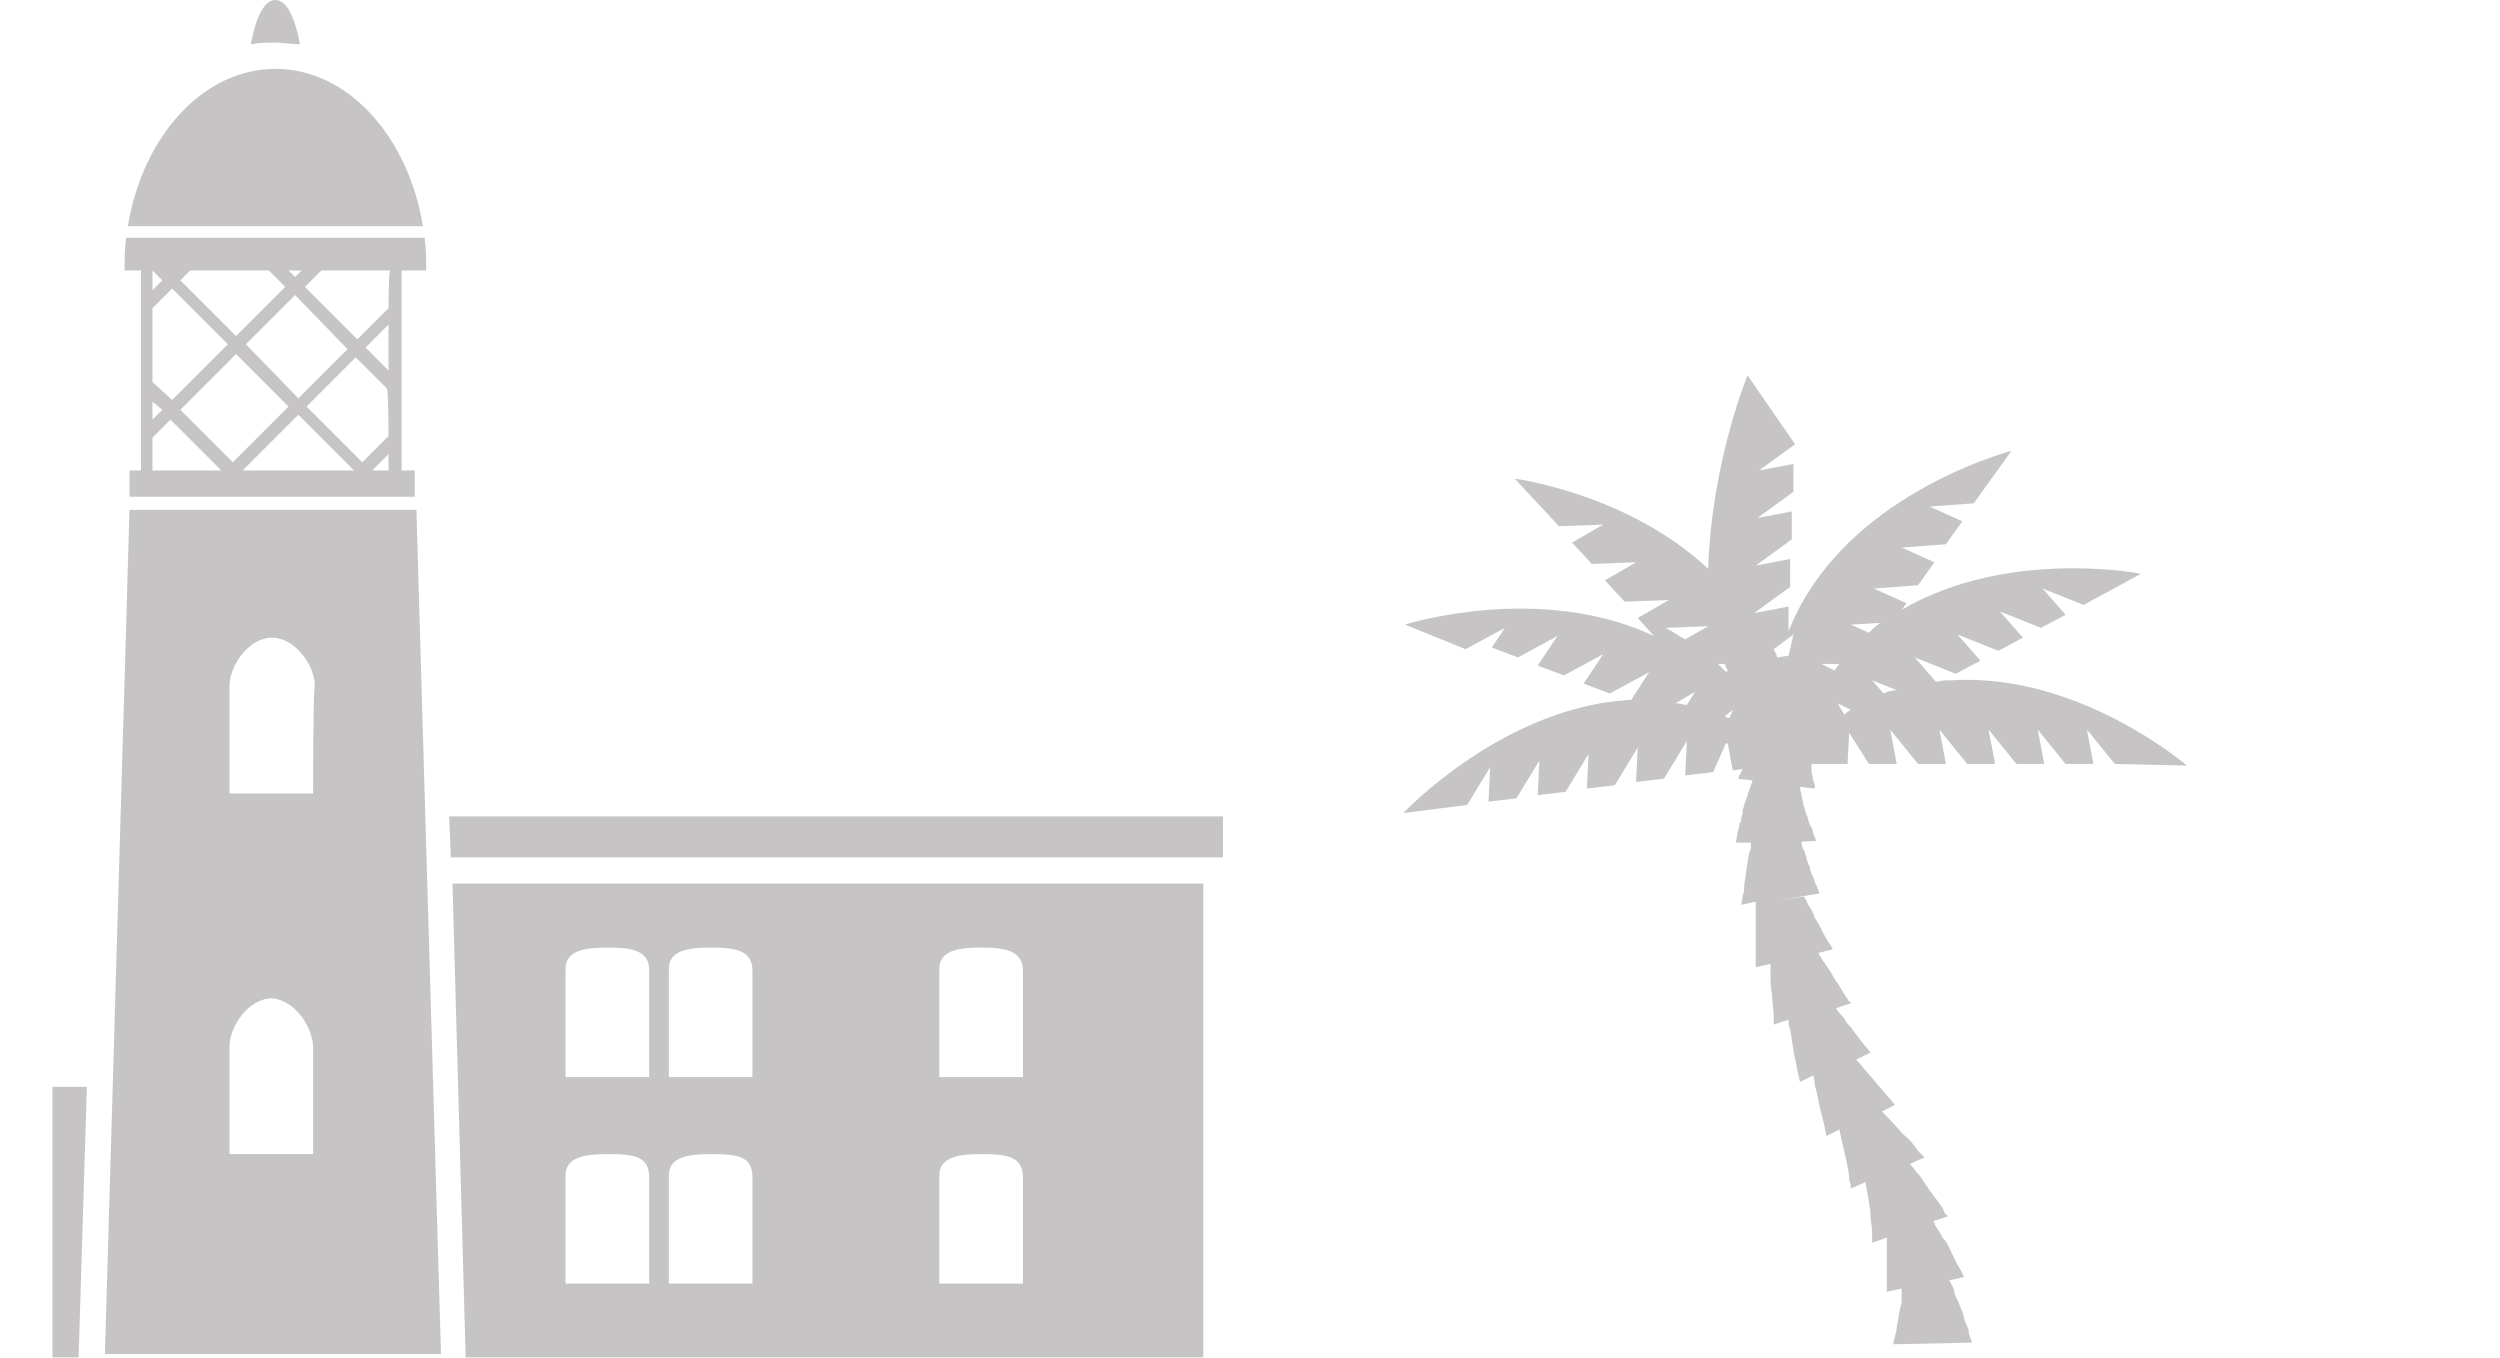
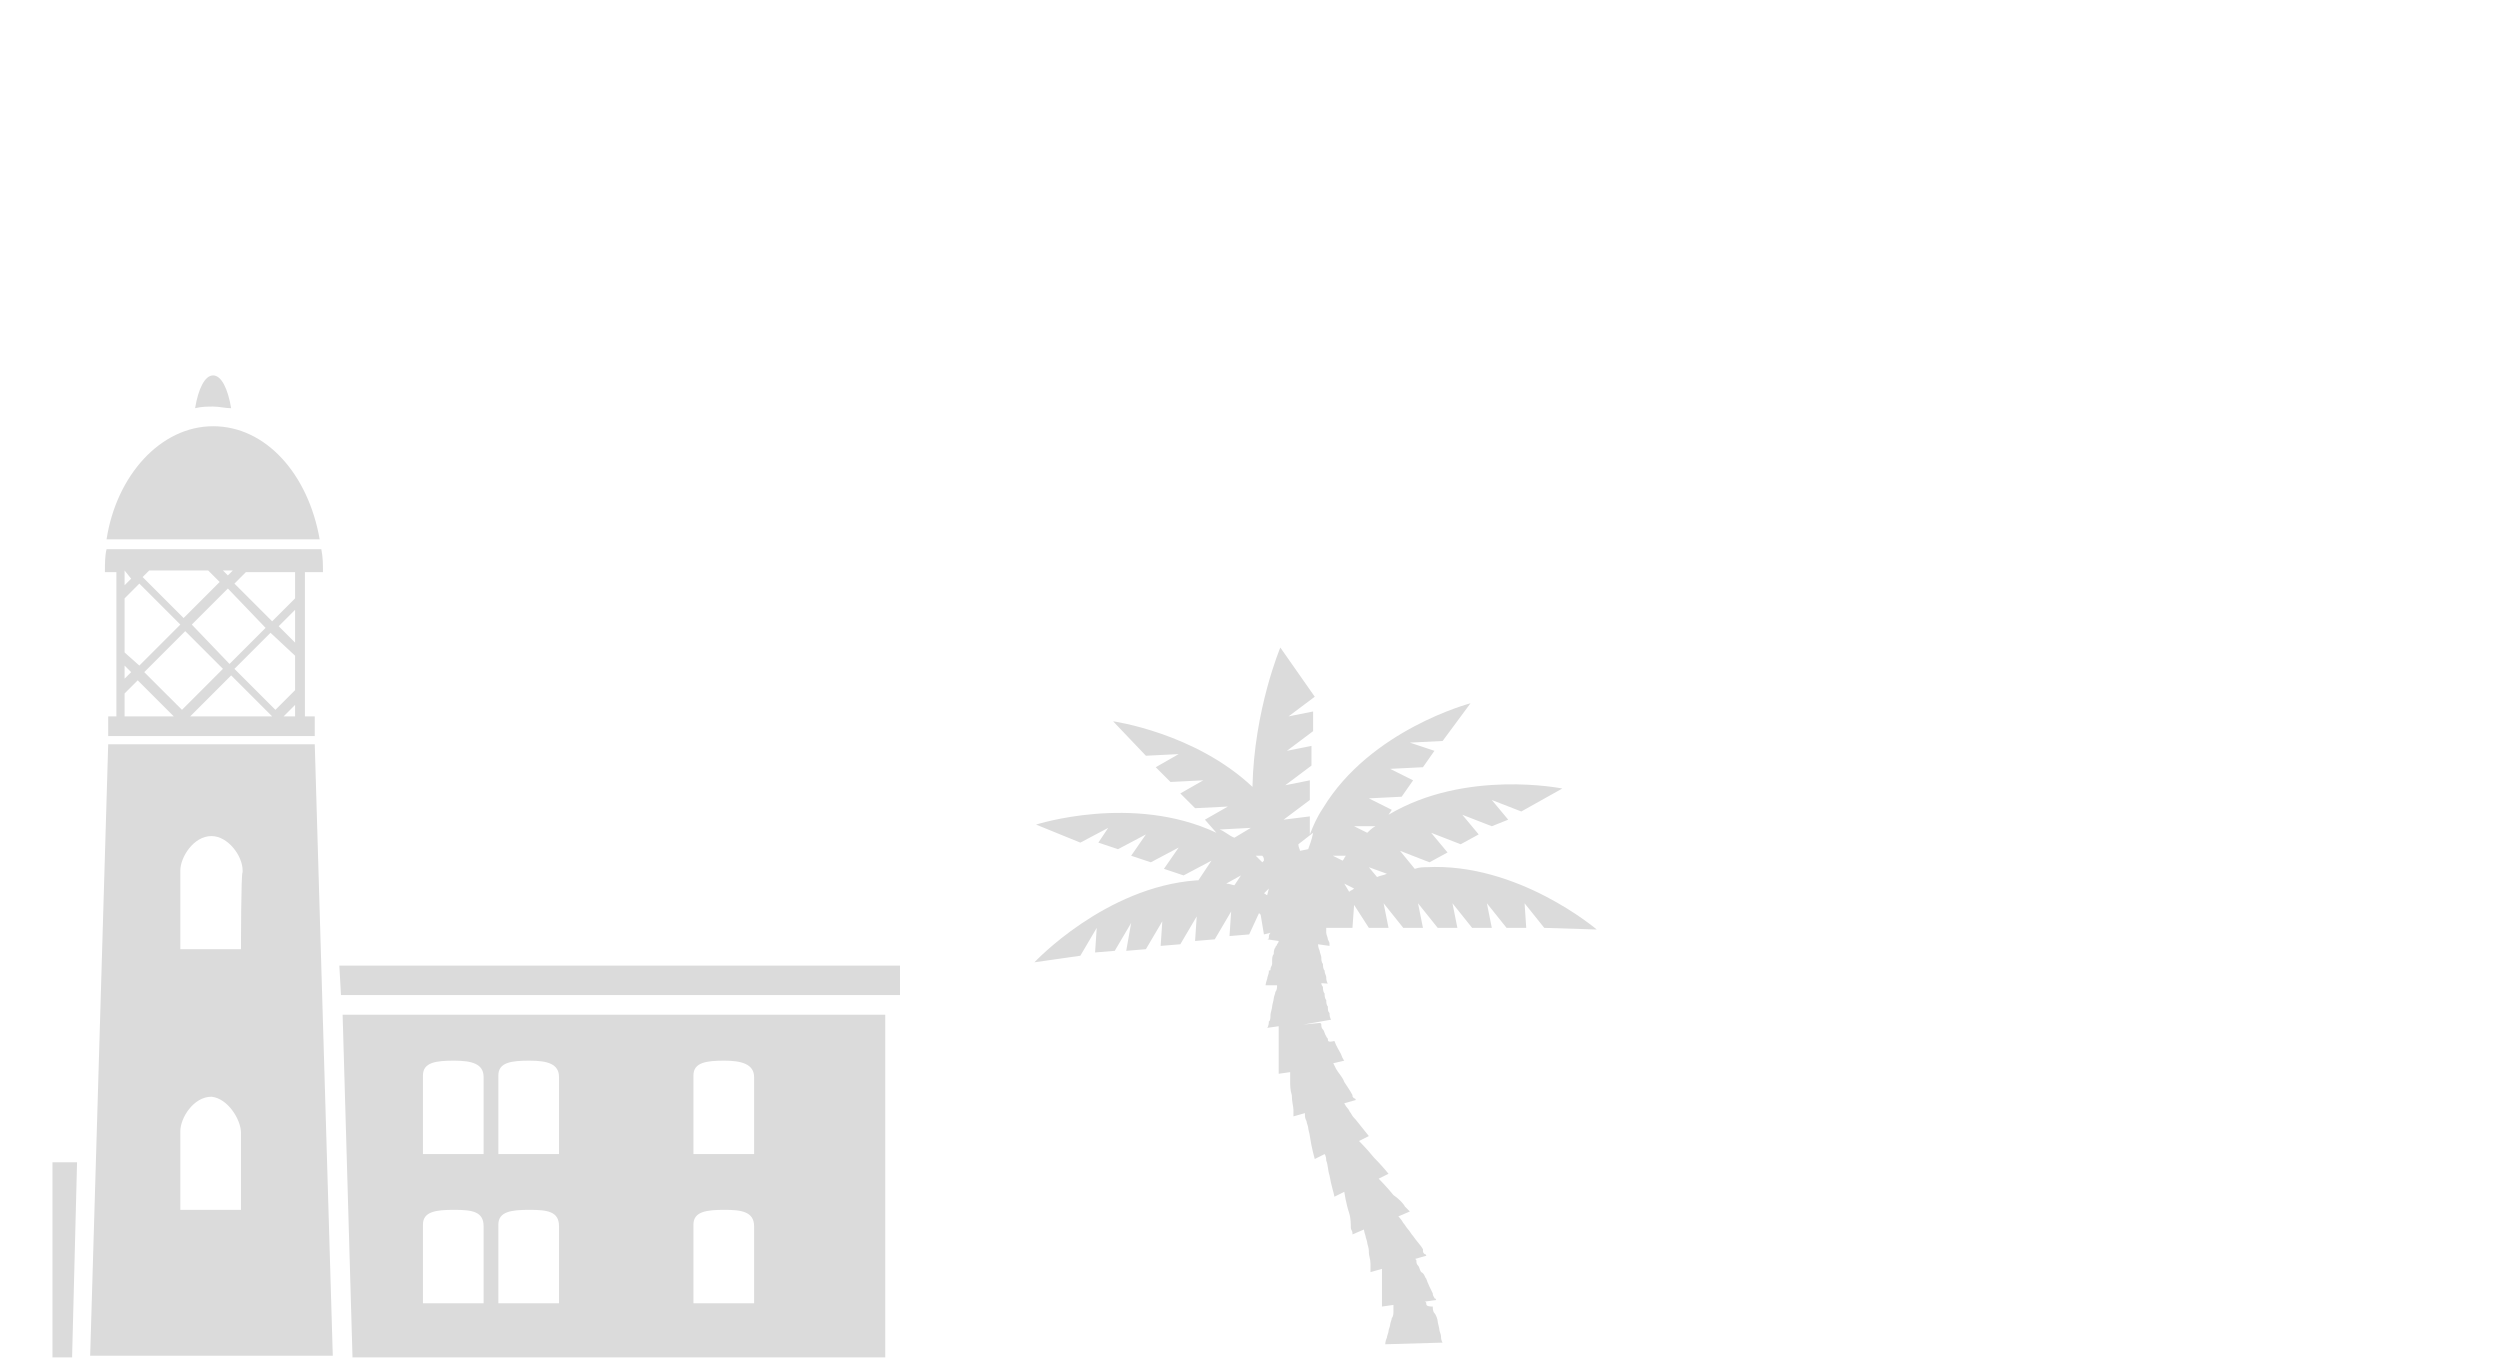
<svg xmlns="http://www.w3.org/2000/svg" version="1.1" id="Ebene_1" x="0px" y="0px" viewBox="0 0 152.5 82.8" style="enable-background:new 0 0 152.5 82.8;" xml:space="preserve">
  <style type="text/css">
- 	.st0{fill:#C6C4C4;}
+ 	.st0{fill:#DBDBDB;}
</style>
-   <path class="st0" d="M16.8,2.6c0.5,0,1,0.1,1.5,0.1C18,1.1,17.5,0,16.8,0s-1.2,1.1-1.5,2.7C15.8,2.6,16.3,2.6,16.8,2.6z" />
-   <path class="st0" d="M27.6,53.9l0.8,28.7v0.2h45V53.9H27.6z M39.6,71.8v6.5h-5.1v-6.5l0,0v-0.1c0-1.1,1.1-1.3,2.6-1.3  S39.6,70.5,39.6,71.8C39.6,71.7,39.6,71.8,39.6,71.8L39.6,71.8z M39.6,59.2v6.5h-5.1v-6.5l0,0v-0.1c0-1.1,1.1-1.3,2.6-1.3  S39.6,58,39.6,59.2C39.6,59.1,39.6,59.2,39.6,59.2L39.6,59.2z M45.9,71.8v6.5h-5.1v-6.5l0,0v-0.1c0-1.1,1.1-1.3,2.6-1.3  S45.9,70.5,45.9,71.8C45.9,71.7,45.9,71.8,45.9,71.8L45.9,71.8z M45.9,59.2v6.5h-5.1v-6.5l0,0v-0.1c0-1.1,1.1-1.3,2.6-1.3  S45.9,58,45.9,59.2C45.9,59.1,45.9,59.2,45.9,59.2L45.9,59.2z M62.4,71.8v6.5h-5.1v-6.5l0,0v-0.1c0-1.1,1.1-1.3,2.6-1.3  C61.3,70.4,62.4,70.5,62.4,71.8C62.4,71.7,62.4,71.8,62.4,71.8L62.4,71.8z M62.4,59.2v6.5h-5.1v-6.5l0,0v-0.1c0-1.1,1.1-1.3,2.6-1.3  C61.3,57.8,62.4,58,62.4,59.2C62.4,59.1,62.4,59.2,62.4,59.2L62.4,59.2z" />
-   <polygon class="st0" points="4.8,82.6 5.3,66.3 3.2,66.3 3.2,82.8 4.8,82.8 " />
-   <polygon class="st0" points="27.4,49.8 27.5,52.3 74.6,52.3 74.6,49.8 " />
-   <path class="st0" d="M7.9,31.1L6.4,82.6h20.5l-1.5-51.5C25.3,31.1,7.9,31.1,7.9,31.1z M19.1,63.9v6.5H14v-6.5l0,0v-0.1  c0-1.1,1.1-2.9,2.6-2.9C18,61,19.1,62.7,19.1,63.9L19.1,63.9L19.1,63.9z M19.1,48.4H14v-6.5l0,0v-0.1c0-1.1,1.1-2.9,2.6-2.9  c1.4,0,2.6,1.7,2.6,2.9v0.1l0,0C19.1,41.9,19.1,48.4,19.1,48.4z" />
-   <path class="st0" d="M25.8,13.8c-0.9-5.5-4.6-9.6-9-9.6s-8.1,4.1-9,9.6H25.8z" />
-   <path class="st0" d="M24.5,28.7V16.5H26c0-0.7,0-1.3-0.1-2H7.7c-0.1,0.6-0.1,1.3-0.1,2h1v12.2H7.9v1.6h17.4v-1.6H24.5z M18.4,16.5  L18,16.9l-0.4-0.4H18.4z M21.2,21.3l-3,3L15,21l3-3L21.2,21.3z M16.4,16.5l1,1l-3,3L11,17.1l0.6-0.6H16.4L16.4,16.5z M9.3,23.3v-4.5  l1.2-1.2l3.4,3.4l-3.4,3.4L9.3,23.3z M9.9,25l-0.6,0.6v-1.1L9.9,25z M10.5,16.5L10.5,16.5L10.5,16.5L10.5,16.5z M9.3,16.5l0.6,0.6  l-0.6,0.6V16.5L9.3,16.5z M9.3,28.7v-2l1.1-1.1l3.1,3.1H9.3z M11,25l3.4-3.4l3.2,3.2l-3.4,3.4L11,25z M14.8,28.7l3.4-3.4l3.4,3.4  H14.8z M23.7,28.7h-1l1-1V28.7z M23.7,26.6l-1.6,1.6l-3.4-3.4l3-3l1.9,1.9C23.7,23.8,23.7,26.6,23.7,26.6z M23.7,22.6l-1.4-1.4  l1.4-1.4V22.6z M23.7,18.8l-1.9,1.9l-3.2-3.2l1-1h4.2C23.7,16.5,23.7,18.8,23.7,18.8z" />
-   <path class="st0" d="M133.4,46.7c0,0-6.6-5.7-14.4-5.2c-0.3,0-0.6,0-0.9,0.1l-1.3-1.5l2.5,1l1.5-0.8l-1.4-1.6l2.5,1l1.5-0.8  l-1.4-1.6l2.5,1l1.5-0.8l-1.4-1.6l2.5,1l3.5-1.9c0,0-8.1-1.6-14.6,2.2l0.3-0.4l-2-0.9l2.7-0.2l1-1.4l-2-0.9l2.7-0.2l1-1.4l-2-0.9  l2.7-0.2l2.3-3.2c0,0-8.5,2.2-12.5,8.8c-0.5,0.8-0.8,1.5-1.1,2.2l0-1.5l-2.1,0.4l2.2-1.6l0-1.7l-2.1,0.4l2.2-1.6l0-1.7l-2.1,0.4  l2.2-1.6l0-1.7l-2.1,0.4l2.2-1.6l-2.9-4.2c0,0-2.2,5.3-2.4,11.8c-4.9-4.6-11.8-5.5-11.8-5.5l2.7,2.9l2.7-0.1l-1.9,1.1l1.2,1.3  l2.7-0.1l-1.9,1.1l1.2,1.3l2.7-0.1l-1.9,1.1l1,1.1c-7-3.3-15.2-0.7-15.2-0.7l3.7,1.5l2.4-1.3L91,39.5l1.6,0.6l2.4-1.3l-1.2,1.8  l1.6,0.6l2.4-1.3l-1.2,1.8l1.6,0.6l2.4-1.3l-1.1,1.7c-0.1,0-0.1,0-0.2,0c-7.7,0.5-13.7,6.9-13.7,6.9l3.9-0.5l1.4-2.3l-0.1,2.1  l1.7-0.2l1.4-2.3l-0.1,2.1l1.7-0.2l1.4-2.3l-0.1,2.1l1.7-0.2l1.4-2.3l-0.1,2.1l1.7-0.2l1.4-2.3l-0.1,2.1l1.7-0.2l0.8-1.8l0.1,0.1  l0.3,1.6l0.6-0.1c0,0,0,0,0,0c-0.1,0.2-0.1,0.3-0.2,0.4c0,0.1-0.1,0.2-0.1,0.2l0.9,0.1c0,0,0,0.1-0.1,0.3c0,0.1-0.1,0.2-0.1,0.3  c-0.1,0.2-0.1,0.4-0.2,0.6c0,0,0,0,0,0c0,0,0,0,0,0c-0.1,0.2-0.1,0.4-0.2,0.6c0,0,0,0,0,0.1c0,0,0,0,0,0.1c0,0.1-0.1,0.3-0.1,0.4  c0,0.1,0,0.2-0.1,0.2c0,0,0,0,0,0l0,0c0,0,0,0.1,0,0.1c0,0.2-0.1,0.4-0.1,0.5c-0.1,0.4-0.1,0.6-0.1,0.6l0,0l0,0l0.9,0  c0,0,0,0.1,0,0.2c0,0.1,0,0.3-0.1,0.4c0,0.2-0.1,0.4-0.1,0.6c0,0.2-0.1,0.5-0.1,0.7c0,0.2-0.1,0.5-0.1,0.7c0,0.2,0,0.5-0.1,0.6  c0,0.4-0.1,0.6-0.1,0.6l0.9-0.2c0,0,0,0.1,0,0.2c0,0.1,0,0.3,0,0.4c0,0.2,0,0.4,0,0.6c0,0.1,0,0.2,0,0.4c0,0.1,0,0.2,0,0.4  c0,0.4,0,0.7,0,1.1c0,0.1,0,0.2,0,0.3c0,0,0,0.1,0,0.1c0,0.2,0,0.3,0,0.4c0,0,0,0,0,0c0,0,0,0.1,0,0.1c0,0,0,0,0,0l0.9-0.2  c0,0,0,0.2,0,0.5c0,0,0,0.1,0,0.1c0,0.4,0,0.8,0.1,1.3c0,0.5,0.1,1,0.1,1.3c0,0.2,0,0.3,0,0.4c0,0.1,0,0.1,0,0.1c0,0,0,0,0,0  l0.9-0.3c0,0,0,0,0,0.1c0,0.1,0,0.3,0.1,0.5c0,0,0,0,0,0l0,0c0,0,0,0,0,0c0,0.2,0.1,0.4,0.1,0.6c0,0,0,0,0,0c0,0,0,0,0,0  c0,0.2,0.1,0.5,0.1,0.7c0,0,0,0,0,0c0.2,1,0.4,1.9,0.4,1.9l0.8-0.4c0,0,0.1,0.2,0.1,0.6c0.1,0.3,0.2,0.8,0.3,1.3  c0.2,0.8,0.4,1.6,0.4,1.8c0,0,0,0,0,0l0.8-0.4c0,0,0.2,0.9,0.4,1.8c0.1,0.4,0.2,0.9,0.2,1.2c0,0.2,0.1,0.3,0.1,0.4  c0,0.1,0,0.2,0,0.2l0.9-0.4c0,0,0,0.2,0.1,0.6c0,0.2,0.1,0.4,0.1,0.6c0,0.2,0.1,0.4,0.1,0.7c0,0.1,0,0.1,0,0.2  c0,0.3,0.1,0.6,0.1,0.9c0,0.1,0,0.1,0,0.2c0,0.2,0,0.3,0,0.4c0,0.1,0,0.1,0,0.1l0.9-0.3l0,0c0,0,0,0.1,0,0.1c0,0,0,0.1,0,0.1  c0,0.1,0,0.2,0,0.3c0,0,0,0,0,0c0,0.2,0,0.3,0,0.6c0,0,0,0,0,0c0,0.2,0,0.4,0,0.6c0,0.2,0,0.4,0,0.6c0,0,0,0,0,0c0,0,0,0.1,0,0.1  c0,0,0,0,0,0c0,0.1,0,0.3,0,0.4c0,0.1,0,0.1,0,0.2c0,0.1,0,0.2,0,0.2c0,0.1,0,0.1,0,0.1l0.9-0.2c0,0,0,0.1,0,0.2c0,0.1,0,0.2,0,0.4  c0,0.2,0,0.4-0.1,0.6c0,0.2-0.1,0.4-0.1,0.6c0,0.2-0.1,0.4-0.1,0.6c0,0.2-0.1,0.4-0.1,0.5c-0.1,0.3-0.1,0.5-0.1,0.5l4.8-0.1  c0,0-0.1-0.2-0.2-0.6c0-0.2-0.1-0.4-0.2-0.6s-0.1-0.5-0.2-0.7c-0.1-0.2-0.2-0.5-0.3-0.7c-0.1-0.2-0.2-0.4-0.2-0.6  c-0.1-0.2-0.1-0.3-0.2-0.4c0-0.1-0.1-0.2-0.1-0.2l0.9-0.2c0,0,0-0.1-0.1-0.2c0-0.1-0.1-0.2-0.2-0.4c-0.2-0.3-0.4-0.8-0.6-1.2  c-0.1-0.2-0.2-0.4-0.4-0.6c-0.1-0.2-0.2-0.4-0.3-0.5c-0.1-0.2-0.2-0.3-0.2-0.4c0-0.1-0.1-0.1-0.1-0.1l0.9-0.3c0,0,0-0.1-0.1-0.1  c-0.1-0.1-0.1-0.2-0.2-0.4c-0.2-0.3-0.5-0.7-0.8-1.1c-0.1-0.2-0.3-0.4-0.4-0.6c-0.1-0.2-0.3-0.4-0.4-0.5c-0.2-0.3-0.4-0.5-0.4-0.5  l0.9-0.4c0,0,0,0-0.1-0.1c-0.1-0.1-0.2-0.2-0.3-0.3c-0.2-0.3-0.5-0.7-0.9-1c-0.6-0.7-1.3-1.4-1.3-1.4l0.8-0.4c0,0-0.6-0.7-1.2-1.4  c-0.6-0.7-1.2-1.4-1.2-1.4l-0.5,0.3l1.4-0.7c0,0-0.6-0.7-1.1-1.4c-0.1-0.2-0.3-0.3-0.4-0.5c-0.1-0.2-0.2-0.3-0.3-0.4  c-0.2-0.2-0.3-0.4-0.3-0.4l0.9-0.3c0,0,0,0,0,0c0,0,0-0.1-0.1-0.1c-0.1-0.1-0.1-0.2-0.2-0.3c-0.2-0.3-0.4-0.7-0.7-1.1  c-0.2-0.4-0.5-0.8-0.7-1.1c-0.2-0.3-0.3-0.5-0.3-0.5l-1.4,0.4l2.3-0.6c0,0-0.1-0.2-0.3-0.5c-0.2-0.3-0.4-0.7-0.6-1.1  c-0.1-0.1-0.1-0.2-0.2-0.3c0-0.1-0.1-0.2-0.1-0.3c-0.1-0.2-0.2-0.4-0.3-0.5c-0.1-0.2-0.1-0.3-0.2-0.4c0-0.1-0.1-0.1-0.1-0.1  l-1.4,0.2l0,0l2.4-0.4c0,0-0.1-0.2-0.2-0.5c-0.1-0.1-0.1-0.3-0.2-0.5c-0.1-0.2-0.2-0.4-0.2-0.6c-0.1-0.2-0.2-0.4-0.2-0.6  c-0.1-0.2-0.1-0.4-0.2-0.5c-0.1-0.2-0.1-0.3-0.1-0.4c0-0.1,0-0.1,0-0.1l-1.5,0.1l0,0l2.4-0.1c0,0-0.1-0.2-0.2-0.5  c0-0.2-0.1-0.3-0.2-0.5c-0.1-0.2-0.1-0.4-0.2-0.6c-0.1-0.2-0.1-0.4-0.2-0.6c0-0.2-0.1-0.4-0.1-0.6c-0.1-0.3-0.1-0.5-0.1-0.5l0.9,0.1  c0,0,0-0.1,0-0.1c0-0.1,0-0.2-0.1-0.4c0-0.2-0.1-0.4-0.1-0.6c0-0.1,0-0.2,0-0.3c0,0,0-0.1,0-0.1l2.2,0l0.1-1.9l1.2,1.9l1.7,0  l-0.4-2.1l1.7,2.1l1.7,0l-0.4-2.1l1.7,2.1l1.7,0l-0.4-2.1l1.7,2.1l1.7,0l-0.4-2.1l1.7,2.1l1.7,0l-0.4-2.1l1.7,2.1L133.4,46.7z   M105.2,40.5c0.1,0.2,0.1,0.3,0.2,0.4l-0.1,0.1c-0.2-0.2-0.3-0.3-0.5-0.5L105.2,40.5z M103.4,42.2l-0.5,0.8c-0.2,0-0.4-0.1-0.7-0.1  L103.4,42.2z M105.7,43.3l-0.2,0.5c-0.1,0-0.2-0.1-0.3-0.1L105.7,43.3z M112.1,42.9L112.1,42.9l0.8,0.4c-0.2,0.1-0.3,0.2-0.4,0.3  L112.1,42.9z M114.7,38c-0.3,0.2-0.5,0.4-0.7,0.6l-1.1-0.5L114.7,38z M112.2,40.5c-0.1,0.1-0.2,0.3-0.3,0.4l-0.8-0.4L112.2,40.5z   M109.1,40l-0.7,0.1c0-0.1-0.1-0.3-0.2-0.5l1.2-0.9C109.3,39.2,109.2,39.6,109.1,40z M104.2,38.2l-1.4,0.8c-0.4-0.2-0.8-0.5-1.2-0.7  L104.2,38.2z M114.9,42.3l-0.7-0.8l1.5,0.6C115.4,42.1,115.1,42.2,114.9,42.3z" />
+   <path class="st0" d="M13,24.8c0.4,0,0.7,0.1,1.1,0.1c-0.2-1.2-0.6-2-1.1-2c-0.5,0-0.9,0.8-1.1,2C12.3,24.8,12.7,24.8,13,24.8z" />
+   <path class="st0" d="M20.9,61.9l0.6,20.8v0.1H54V61.9H20.9z M29.5,74.8v4.7h-3.7v-4.7l0,0v-0.1c0-0.8,0.8-0.9,1.9-0.9  C28.8,73.8,29.5,73.9,29.5,74.8C29.5,74.8,29.5,74.8,29.5,74.8L29.5,74.8z M29.5,65.7v4.7h-3.7v-4.7l0,0v-0.1c0-0.8,0.8-0.9,1.9-0.9  C28.8,64.7,29.5,64.9,29.5,65.7C29.5,65.7,29.5,65.7,29.5,65.7L29.5,65.7z M34.1,74.8v4.7h-3.7v-4.7l0,0v-0.1c0-0.8,0.8-0.9,1.9-0.9  C33.4,73.8,34.1,73.9,34.1,74.8C34.1,74.8,34.1,74.8,34.1,74.8L34.1,74.8z M34.1,65.7v4.7h-3.7v-4.7l0,0v-0.1c0-0.8,0.8-0.9,1.9-0.9  C33.4,64.7,34.1,64.9,34.1,65.7C34.1,65.7,34.1,65.7,34.1,65.7L34.1,65.7z M46,74.8v4.7h-3.7v-4.7l0,0v-0.1c0-0.8,0.8-0.9,1.9-0.9  C45.2,73.8,46,73.9,46,74.8C46,74.8,46,74.8,46,74.8L46,74.8z M46,65.7v4.7h-3.7v-4.7l0,0v-0.1c0-0.8,0.8-0.9,1.9-0.9  C45.2,64.7,46,64.9,46,65.7C46,65.7,46,65.7,46,65.7L46,65.7z" />
+   <polygon class="st0" points="4.4,82.7 4.7,70.9 3.2,70.9 3.2,82.8 4.4,82.8 " />
+   <polygon class="st0" points="20.7,58.9 20.8,60.7 54.9,60.7 54.9,58.9 " />
+   <path class="st0" d="M6.6,45.4L5.5,82.7h14.8l-1.1-37.3C19.2,45.4,6.6,45.4,6.6,45.4z M14.7,69.1v4.7H11v-4.7l0,0v-0.1  c0-0.8,0.8-2.1,1.9-2.1C13.9,67,14.7,68.3,14.7,69.1L14.7,69.1L14.7,69.1z M14.7,57.9H11v-4.7l0,0v-0.1c0-0.8,0.8-2.1,1.9-2.1  c1,0,1.9,1.2,1.9,2.1v0.1l0,0C14.7,53.2,14.7,57.9,14.7,57.9z" />
+   <path class="st0" d="M19.5,32.9c-0.7-4-3.3-6.9-6.5-6.9s-5.9,3-6.5,6.9H19.5z" />
+   <path class="st0" d="M18.6,43.7v-8.8h1.1c0-0.5,0-0.9-0.1-1.4H6.5c-0.1,0.4-0.1,0.9-0.1,1.4h0.7v8.8H6.6v1.2h12.6v-1.2H18.6z   M14.2,34.8l-0.3,0.3l-0.3-0.3H14.2z M16.2,38.3l-2.2,2.2l-2.3-2.4l2.2-2.2L16.2,38.3z M12.7,34.8l0.7,0.7l-2.2,2.2l-2.5-2.5  l0.4-0.4H12.7L12.7,34.8z M7.6,39.8v-3.3l0.9-0.9l2.5,2.5l-2.5,2.5L7.6,39.8z M8,41l-0.4,0.4v-0.8L8,41z M8.5,34.8L8.5,34.8  L8.5,34.8L8.5,34.8z M7.6,34.8L8,35.3l-0.4,0.4V34.8L7.6,34.8z M7.6,43.7v-1.4l0.8-0.8l2.2,2.2H7.6z M8.8,41l2.5-2.5l2.3,2.3  l-2.5,2.5L8.8,41z M11.6,43.7l2.5-2.5l2.5,2.5H11.6z M18,43.7h-0.7l0.7-0.7V43.7z M18,42.1l-1.2,1.2l-2.5-2.5l2.2-2.2L18,40  C18,40.1,18,42.1,18,42.1z M18,39.2l-1-1l1-1V39.2z M18,36.5l-1.4,1.4l-2.3-2.3l0.7-0.7h3C18,34.8,18,36.5,18,36.5z" />
+   <path class="st0" d="M97.4,56.7c0,0-4.8-4.1-10.4-3.8c-0.2,0-0.4,0-0.7,0.1l-0.9-1.1l1.8,0.7l1.1-0.6l-1-1.2l1.8,0.7l1.1-0.6l-1-1.2  l1.8,0.7L92,50l-1-1.2l1.8,0.7l2.5-1.4c0,0-5.9-1.2-10.6,1.6l0.2-0.3l-1.4-0.7l2-0.1l0.7-1l-1.4-0.7l2-0.1l0.7-1L86,45.3l2-0.1  l1.7-2.3c0,0-6.1,1.6-9,6.4c-0.4,0.6-0.6,1.1-0.8,1.6v-1.1L78.3,50l1.6-1.2v-1.2l-1.5,0.3l1.6-1.2v-1.2l-1.5,0.3l1.6-1.2v-1.2  l-1.5,0.3l1.6-1.2l-2.1-3c0,0-1.6,3.8-1.7,8.5c-3.5-3.3-8.5-4-8.5-4l2,2.1l2-0.1l-1.4,0.8l0.9,0.9l2-0.1l-1.4,0.8l0.9,0.9l2-0.1  l-1.4,0.8l0.7,0.8c-5.1-2.4-11-0.5-11-0.5l2.7,1.1l1.7-0.9l-0.6,0.9l1.2,0.4l1.7-0.9l-0.9,1.3l1.2,0.4l1.7-0.9l-0.9,1.3l1.2,0.4  l1.7-0.9l-0.8,1.2c-0.1,0-0.1,0-0.1,0c-5.6,0.4-9.9,5-9.9,5l2.8-0.4l1-1.7l-0.1,1.5l1.2-0.1l1-1.7L68.7,58l1.2-0.1l1-1.7l-0.1,1.5  l1.2-0.1l1-1.7l-0.1,1.5l1.2-0.1l1-1.7l-0.1,1.5l1.2-0.1l0.6-1.3l0.1,0.1l0.2,1.2l0.4-0.1l0,0c-0.1,0.1-0.1,0.2-0.1,0.3  c0,0.1-0.1,0.1-0.1,0.1l0.7,0.1c0,0,0,0.1-0.1,0.2c0,0.1-0.1,0.1-0.1,0.2c-0.1,0.1-0.1,0.3-0.1,0.4l0,0l0,0  c-0.1,0.1-0.1,0.3-0.1,0.4c0,0,0,0,0,0.1c0,0,0,0,0,0.1s-0.1,0.2-0.1,0.3c0,0.1,0,0.1-0.1,0.1l0,0l0,0v0.1c0,0.1-0.1,0.3-0.1,0.4  c-0.1,0.3-0.1,0.4-0.1,0.4l0,0l0,0h0.7c0,0,0,0.1,0,0.1s0,0.2-0.1,0.3c0,0.1-0.1,0.3-0.1,0.4c0,0.1-0.1,0.4-0.1,0.5  s-0.1,0.4-0.1,0.5c0,0.1,0,0.4-0.1,0.4c0,0.3-0.1,0.4-0.1,0.4l0.7-0.1c0,0,0,0.1,0,0.1c0,0.1,0,0.2,0,0.3c0,0.1,0,0.3,0,0.4  c0,0.1,0,0.1,0,0.3c0,0.1,0,0.1,0,0.3c0,0.3,0,0.5,0,0.8c0,0.1,0,0.1,0,0.2v0.1c0,0.1,0,0.2,0,0.3l0,0v0.1l0,0l0.7-0.1  c0,0,0,0.1,0,0.4v0.1c0,0.3,0,0.6,0.1,0.9c0,0.4,0.1,0.7,0.1,0.9c0,0.1,0,0.2,0,0.3s0,0.1,0,0.1l0,0l0.7-0.2c0,0,0,0,0,0.1  s0,0.2,0.1,0.4l0,0l0,0l0,0c0,0.1,0.1,0.3,0.1,0.4l0,0l0,0c0,0.1,0.1,0.4,0.1,0.5l0,0c0.1,0.7,0.3,1.4,0.3,1.4l0.6-0.3  c0,0,0.1,0.1,0.1,0.4c0.1,0.2,0.1,0.6,0.2,0.9c0.1,0.6,0.3,1.2,0.3,1.3l0,0l0.6-0.3c0,0,0.1,0.7,0.3,1.3c0.1,0.3,0.1,0.7,0.1,0.9  c0,0.1,0.1,0.2,0.1,0.3s0,0.1,0,0.1l0.7-0.3c0,0,0,0.1,0.1,0.4c0,0.1,0.1,0.3,0.1,0.4s0.1,0.3,0.1,0.5c0,0.1,0,0.1,0,0.1  c0,0.2,0.1,0.4,0.1,0.7c0,0.1,0,0.1,0,0.1c0,0.1,0,0.2,0,0.3s0,0.1,0,0.1l0.7-0.2l0,0v0.1v0.1c0,0.1,0,0.1,0,0.2l0,0  c0,0.1,0,0.2,0,0.4l0,0c0,0.1,0,0.3,0,0.4s0,0.3,0,0.4l0,0v0.1l0,0c0,0.1,0,0.2,0,0.3s0,0.1,0,0.1s0,0.1,0,0.1c0,0.1,0,0.1,0,0.1  l0.7-0.1c0,0,0,0.1,0,0.1s0,0.1,0,0.3c0,0.1,0,0.3-0.1,0.4c0,0.1-0.1,0.3-0.1,0.4s-0.1,0.3-0.1,0.4s-0.1,0.3-0.1,0.4  c-0.1,0.2-0.1,0.4-0.1,0.4l3.5-0.1c0,0-0.1-0.1-0.1-0.4c0-0.1-0.1-0.3-0.1-0.4s-0.1-0.4-0.1-0.5s-0.1-0.4-0.2-0.5s-0.1-0.3-0.1-0.4  C87,79.7,87,79.6,87,79.5c0-0.1-0.1-0.1-0.1-0.1l0.7-0.1c0,0,0-0.1-0.1-0.1c0-0.1-0.1-0.1-0.1-0.3c-0.1-0.2-0.3-0.6-0.4-0.9  c-0.1-0.1-0.1-0.3-0.3-0.4c-0.1-0.1-0.1-0.3-0.2-0.4c-0.1-0.1-0.1-0.2-0.1-0.3s-0.1-0.1-0.1-0.1l0.7-0.2c0,0,0-0.1-0.1-0.1  c-0.1-0.1-0.1-0.1-0.1-0.3c-0.1-0.2-0.4-0.5-0.6-0.8c-0.1-0.1-0.2-0.3-0.3-0.4s-0.2-0.3-0.3-0.4c-0.1-0.2-0.3-0.4-0.3-0.4l0.7-0.3  c0,0,0,0-0.1-0.1s-0.1-0.1-0.2-0.2c-0.1-0.2-0.4-0.5-0.7-0.7c-0.4-0.5-0.9-1-0.9-1l0.6-0.3c0,0-0.4-0.5-0.9-1c-0.4-0.5-0.9-1-0.9-1  l-0.4,0.2l1-0.5c0,0-0.4-0.5-0.8-1c-0.1-0.1-0.2-0.2-0.3-0.4c-0.1-0.1-0.1-0.2-0.2-0.3c-0.1-0.1-0.2-0.3-0.2-0.3l0.7-0.2l0,0  c0,0,0-0.1-0.1-0.1c-0.1-0.1-0.1-0.1-0.1-0.2c-0.1-0.2-0.3-0.5-0.5-0.8c-0.1-0.3-0.4-0.6-0.5-0.8c-0.1-0.2-0.2-0.4-0.2-0.4l-1,0.3  l1.7-0.4c0,0-0.1-0.1-0.2-0.4c-0.1-0.2-0.3-0.5-0.4-0.8C81,63.6,81,63.5,81,63.4c0-0.1-0.1-0.1-0.1-0.2c-0.1-0.1-0.1-0.3-0.2-0.4  c-0.1-0.1-0.1-0.2-0.1-0.3c0-0.1-0.1-0.1-0.1-0.1l-1,0.1l0,0l1.7-0.3c0,0-0.1-0.1-0.1-0.4c-0.1-0.1-0.1-0.2-0.1-0.4  c-0.1-0.1-0.1-0.3-0.1-0.4c-0.1-0.1-0.1-0.3-0.1-0.4c-0.1-0.1-0.1-0.3-0.1-0.4c-0.1-0.1-0.1-0.2-0.1-0.3c0-0.1,0-0.1,0-0.1l-1.1,0.1  l0,0L81,60c0,0-0.1-0.1-0.1-0.4c0-0.1-0.1-0.2-0.1-0.4c-0.1-0.1-0.1-0.3-0.1-0.4c-0.1-0.1-0.1-0.3-0.1-0.4c0-0.1-0.1-0.3-0.1-0.4  c-0.1-0.2-0.1-0.4-0.1-0.4l0.7,0.1v-0.1c0-0.1,0-0.1-0.1-0.3c0-0.1-0.1-0.3-0.1-0.4c0-0.1,0-0.1,0-0.2v-0.1h1.6l0.1-1.4l0.9,1.4h1.2  l-0.3-1.5l1.2,1.5h1.2l-0.3-1.5l1.2,1.5h1.2l-0.3-1.5l1.2,1.5h1.2l-0.3-1.5l1.2,1.5h1.2L93,55.1l1.2,1.5L97.4,56.7z M77,52.2  c0.1,0.1,0.1,0.2,0.1,0.3l-0.1,0.1c-0.1-0.1-0.2-0.2-0.4-0.4H77z M75.7,53.4L75.3,54c-0.1,0-0.3-0.1-0.5-0.1L75.7,53.4z M77.4,54.2  l-0.1,0.4c-0.1,0-0.1-0.1-0.2-0.1L77.4,54.2z M82,53.9L82,53.9l0.6,0.3c-0.1,0.1-0.2,0.1-0.3,0.2L82,53.9z M83.9,50.4  c-0.2,0.1-0.4,0.3-0.5,0.4l-0.8-0.4L83.9,50.4z M82.1,52.2c-0.1,0.1-0.1,0.2-0.2,0.3l-0.6-0.3H82.1z M79.8,51.8l-0.5,0.1  c0-0.1-0.1-0.2-0.1-0.4l0.9-0.7C80,51.3,79.9,51.5,79.8,51.8z M76.3,50.5l-1,0.6c-0.3-0.1-0.6-0.4-0.9-0.5L76.3,50.5z M84,53.5  l-0.5-0.6l1.1,0.4C84.4,53.4,84.2,53.4,84,53.5z" />
</svg>
